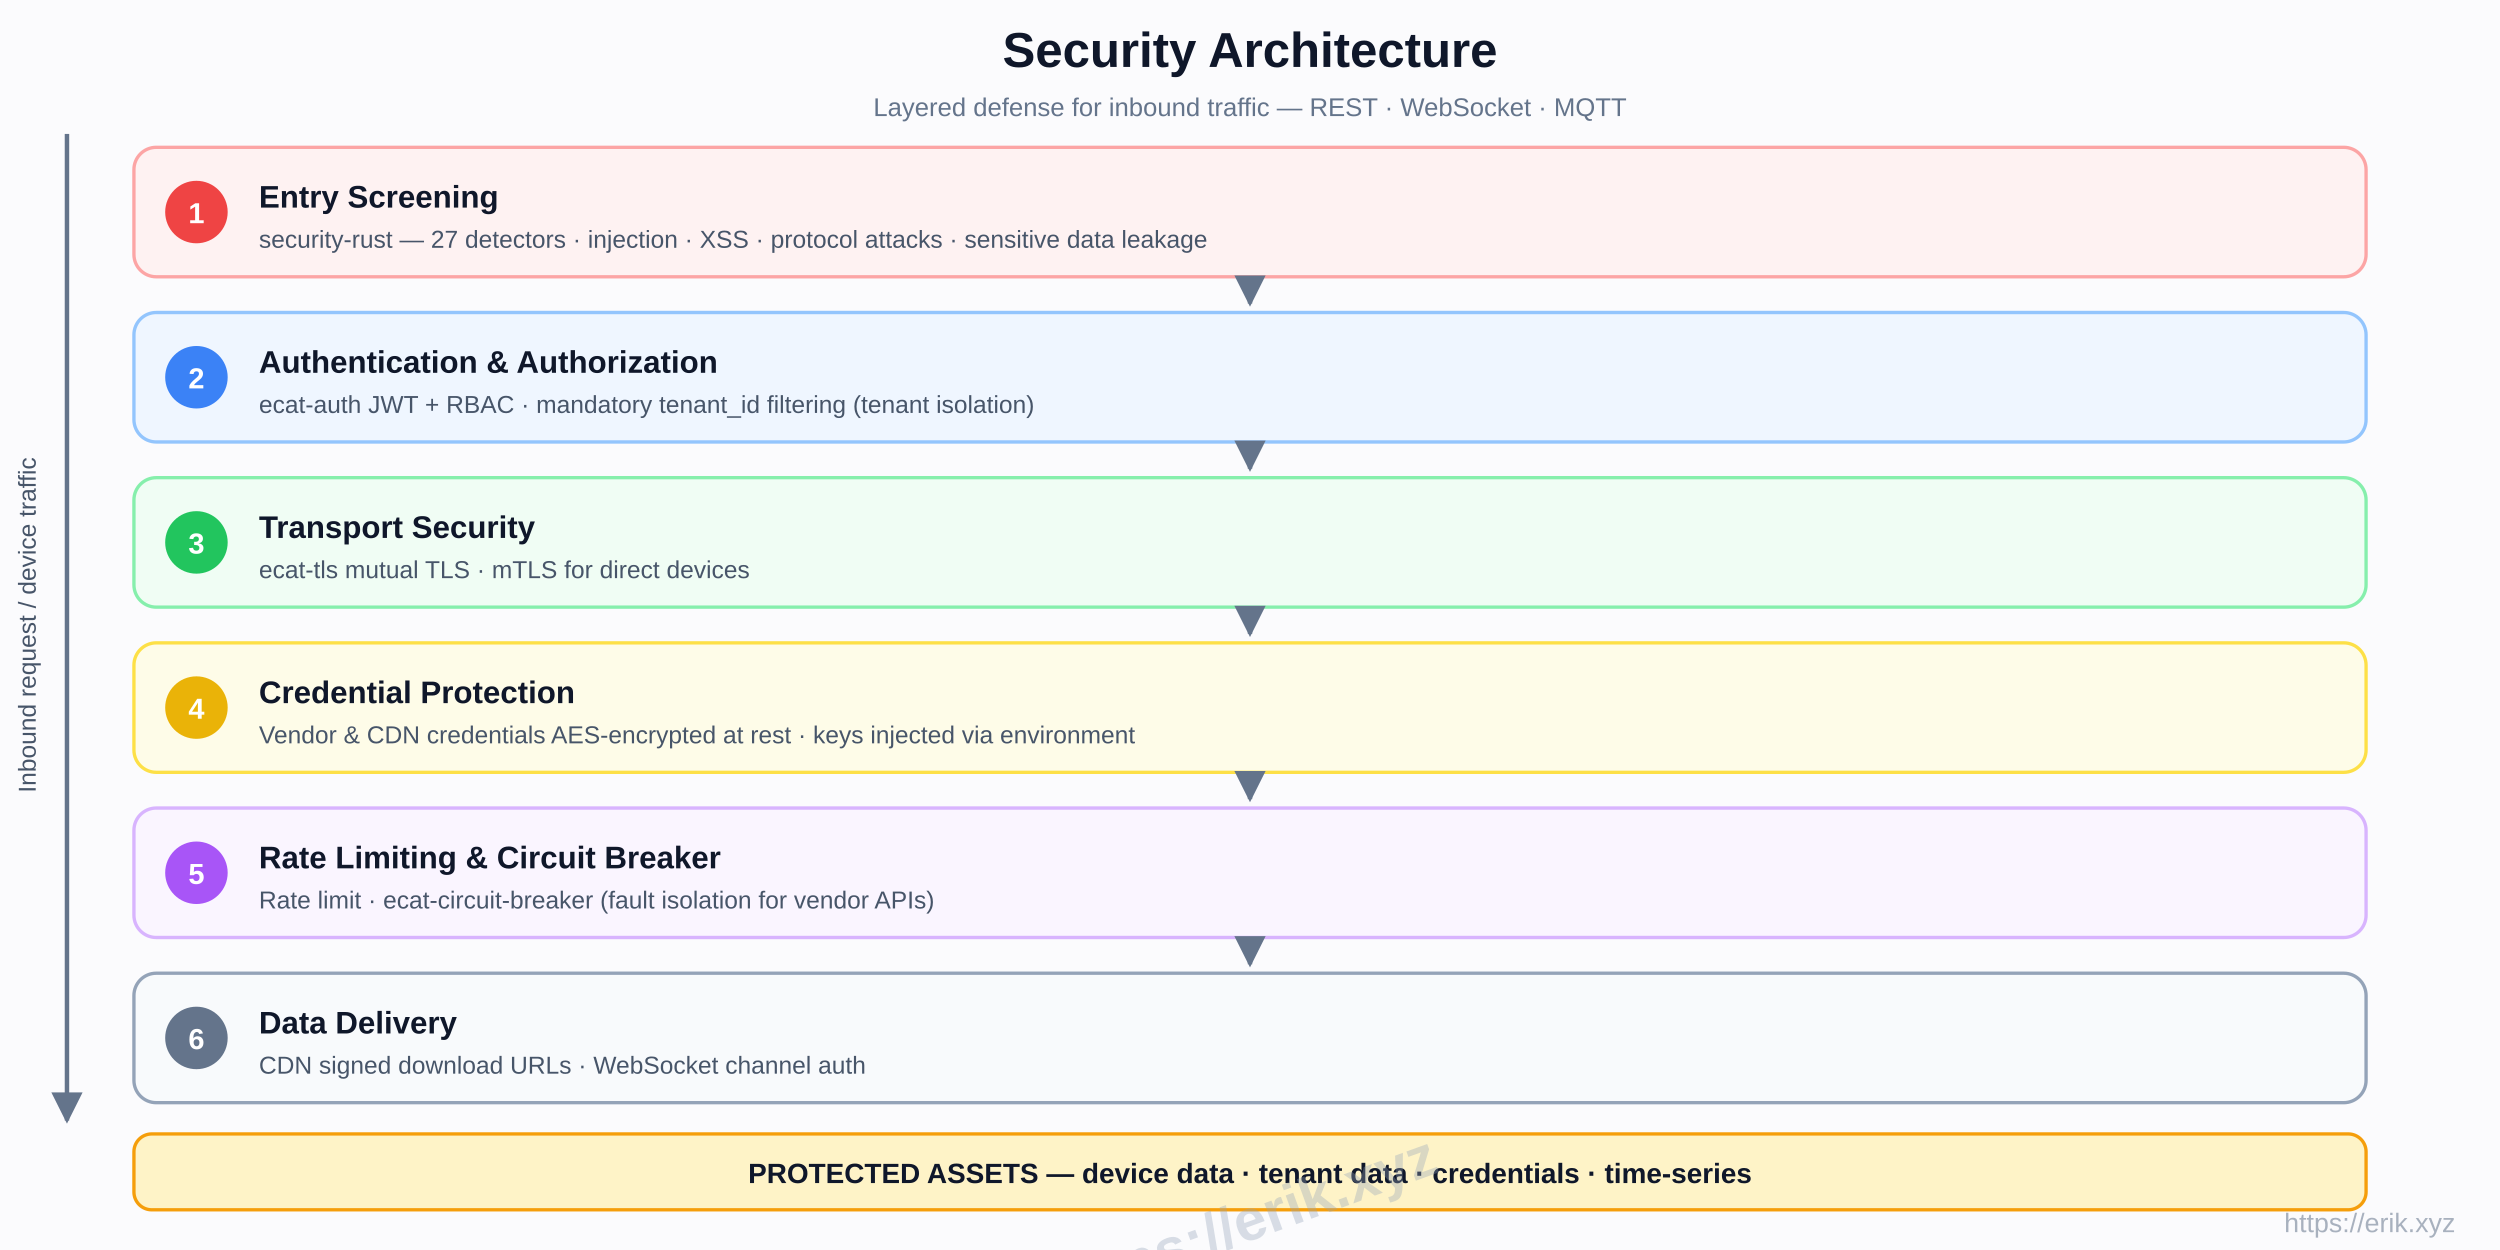
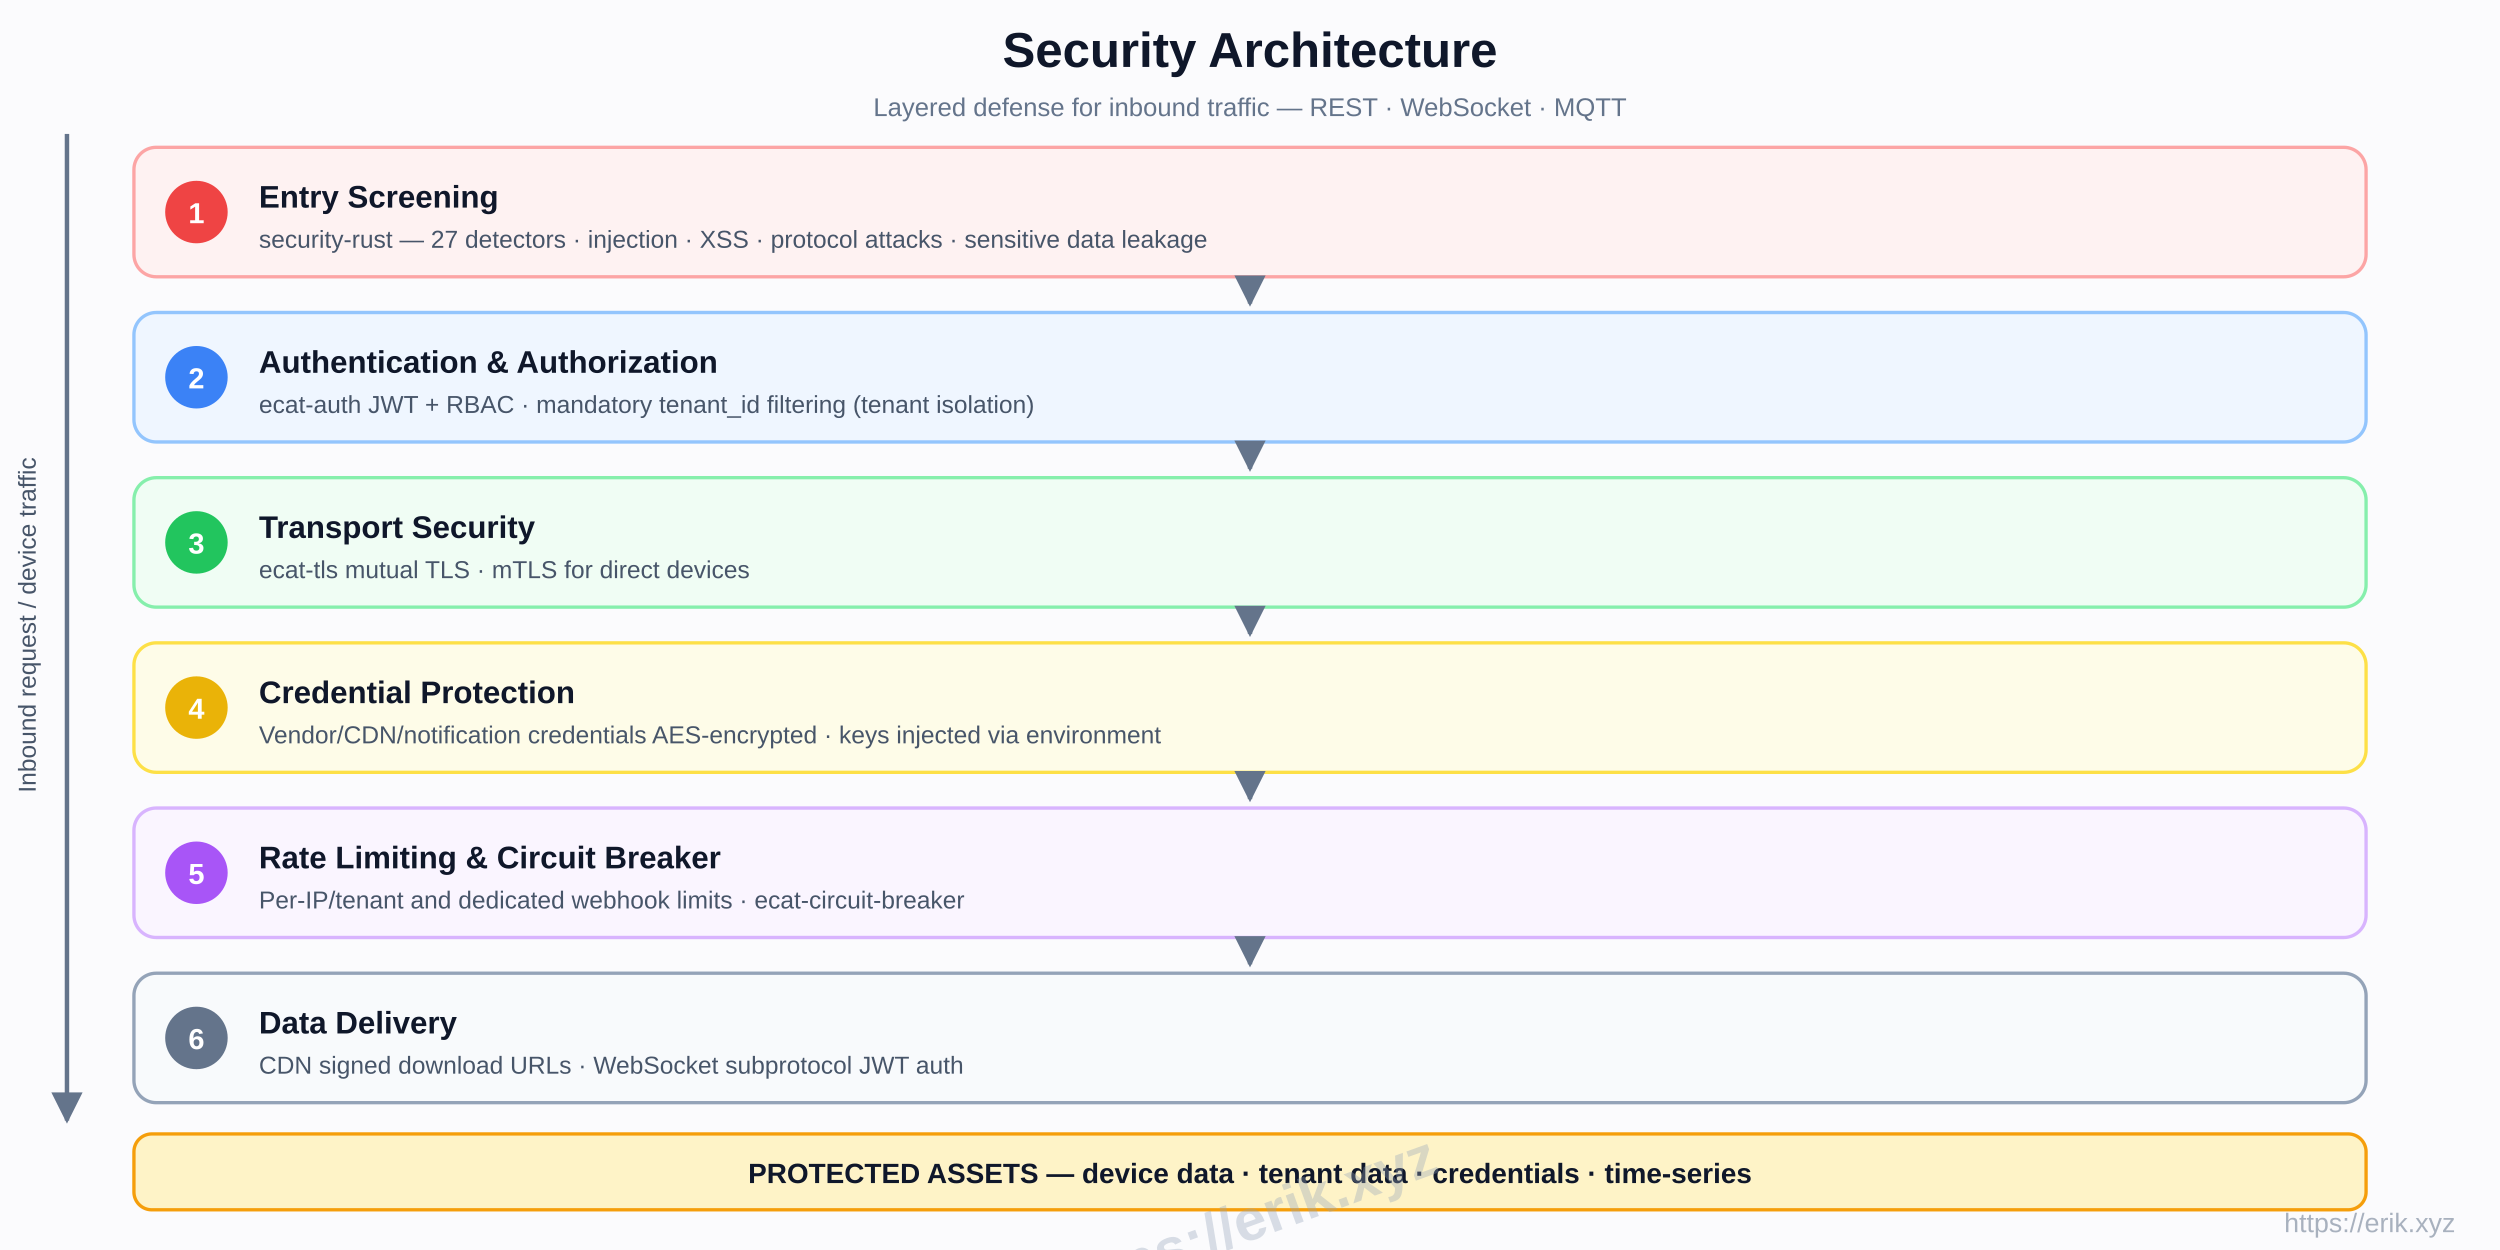
<svg xmlns="http://www.w3.org/2000/svg" viewBox="0 0 1120 560" font-family="Arial, 'PingFang SC', 'Microsoft YaHei', sans-serif">
  <defs>
    <marker id="arrow" viewBox="0 0 10 10" refX="9" refY="5" markerWidth="7" markerHeight="7" orient="auto-start-reverse">
      <path d="M0,0 L10,5 L0,10 z" fill="#64748b" />
    </marker>
  </defs>
  <rect width="1120" height="560" fill="#fbfbfd" />
  <text x="560" y="30" text-anchor="middle" font-size="22" font-weight="bold" fill="#0f172a">Security Architecture</text>
  <text x="560" y="52" text-anchor="middle" font-size="11.5" fill="#64748b">Layered defense for inbound traffic — REST · WebSocket · MQTT</text>
  <line x1="30" y1="60" x2="30" y2="502" stroke="#64748b" stroke-width="2" marker-end="url(#arrow)" />
  <text x="16" y="280" text-anchor="middle" font-size="11" fill="#475569" transform="rotate(-90 16 280)">Inbound request / device traffic</text>
  <g>
    <rect x="60" y="66" width="1000" height="58" rx="10" fill="#fef2f2" stroke="#fca5a5" stroke-width="1.5" />
    <circle cx="88" cy="95" r="14" fill="#ef4444" />
    <text x="88" y="100" text-anchor="middle" font-size="13" font-weight="bold" fill="#ffffff">1</text>
    <text x="116" y="93" font-size="14" font-weight="bold" fill="#0f172a">Entry Screening</text>
    <text x="116" y="111" font-size="11" fill="#475569">security-rust — 27 detectors · injection · XSS · protocol attacks · sensitive data leakage</text>
  </g>
  <line x1="560" y1="124" x2="560" y2="136" stroke="#64748b" stroke-width="2" marker-end="url(#arrow)" />
  <g>
    <rect x="60" y="140" width="1000" height="58" rx="10" fill="#eff6ff" stroke="#93c5fd" stroke-width="1.5" />
    <circle cx="88" cy="169" r="14" fill="#3b82f6" />
    <text x="88" y="174" text-anchor="middle" font-size="13" font-weight="bold" fill="#ffffff">2</text>
    <text x="116" y="167" font-size="14" font-weight="bold" fill="#0f172a">Authentication &amp; Authorization</text>
    <text x="116" y="185" font-size="11" fill="#475569">ecat-auth JWT + RBAC · mandatory tenant_id filtering (tenant isolation)</text>
  </g>
  <line x1="560" y1="198" x2="560" y2="210" stroke="#64748b" stroke-width="2" marker-end="url(#arrow)" />
  <g>
    <rect x="60" y="214" width="1000" height="58" rx="10" fill="#f0fdf4" stroke="#86efac" stroke-width="1.5" />
    <circle cx="88" cy="243" r="14" fill="#22c55e" />
    <text x="88" y="248" text-anchor="middle" font-size="13" font-weight="bold" fill="#ffffff">3</text>
    <text x="116" y="241" font-size="14" font-weight="bold" fill="#0f172a">Transport Security</text>
    <text x="116" y="259" font-size="11" fill="#475569">ecat-tls mutual TLS · mTLS for direct devices</text>
  </g>
  <line x1="560" y1="272" x2="560" y2="284" stroke="#64748b" stroke-width="2" marker-end="url(#arrow)" />
  <g>
    <rect x="60" y="288" width="1000" height="58" rx="10" fill="#fefce8" stroke="#fde047" stroke-width="1.5" />
    <circle cx="88" cy="317" r="14" fill="#eab308" />
    <text x="88" y="322" text-anchor="middle" font-size="13" font-weight="bold" fill="#ffffff">4</text>
    <text x="116" y="315" font-size="14" font-weight="bold" fill="#0f172a">Credential Protection</text>
-     <text x="116" y="333" font-size="11" fill="#475569">Vendor &amp; CDN credentials AES-encrypted at rest · keys injected via environment</text>
+     <text x="116" y="333" font-size="11" fill="#475569">Vendor/CDN/notification credentials AES-encrypted · keys injected via environment</text>
  </g>
  <line x1="560" y1="346" x2="560" y2="358" stroke="#64748b" stroke-width="2" marker-end="url(#arrow)" />
  <g>
    <rect x="60" y="362" width="1000" height="58" rx="10" fill="#faf5ff" stroke="#d8b4fe" stroke-width="1.5" />
    <circle cx="88" cy="391" r="14" fill="#a855f7" />
    <text x="88" y="396" text-anchor="middle" font-size="13" font-weight="bold" fill="#ffffff">5</text>
    <text x="116" y="389" font-size="14" font-weight="bold" fill="#0f172a">Rate Limiting &amp; Circuit Breaker</text>
-     <text x="116" y="407" font-size="11" fill="#475569">Rate limit · ecat-circuit-breaker (fault isolation for vendor APIs)</text>
+     <text x="116" y="407" font-size="11" fill="#475569">Per-IP/tenant and dedicated webhook limits · ecat-circuit-breaker</text>
  </g>
  <line x1="560" y1="420" x2="560" y2="432" stroke="#64748b" stroke-width="2" marker-end="url(#arrow)" />
  <g>
    <rect x="60" y="436" width="1000" height="58" rx="10" fill="#f8fafc" stroke="#94a3b8" stroke-width="1.5" />
    <circle cx="88" cy="465" r="14" fill="#64748b" />
    <text x="88" y="470" text-anchor="middle" font-size="13" font-weight="bold" fill="#ffffff">6</text>
    <text x="116" y="463" font-size="14" font-weight="bold" fill="#0f172a">Data Delivery</text>
-     <text x="116" y="481" font-size="11" fill="#475569">CDN signed download URLs · WebSocket channel auth</text>
+     <text x="116" y="481" font-size="11" fill="#475569">CDN signed download URLs · WebSocket subprotocol JWT auth</text>
  </g>
  <rect x="60" y="508" width="1000" height="34" rx="8" fill="#fef3c7" stroke="#f59e0b" stroke-width="1.5" />
  <text x="560" y="530" text-anchor="middle" font-size="12.5" font-weight="bold" fill="#0f172a">PROTECTED ASSETS — device data · tenant data · credentials · time-series</text>
  <text x="560" y="556" text-anchor="middle" font-size="26" font-weight="bold" fill="#94a3b8" opacity="0.35" transform="rotate(-20 560 556)">https://erik.xyz</text>
  <text x="1100" y="552" text-anchor="end" font-size="12" fill="#64748b" opacity="0.55">https://erik.xyz</text>
</svg>
